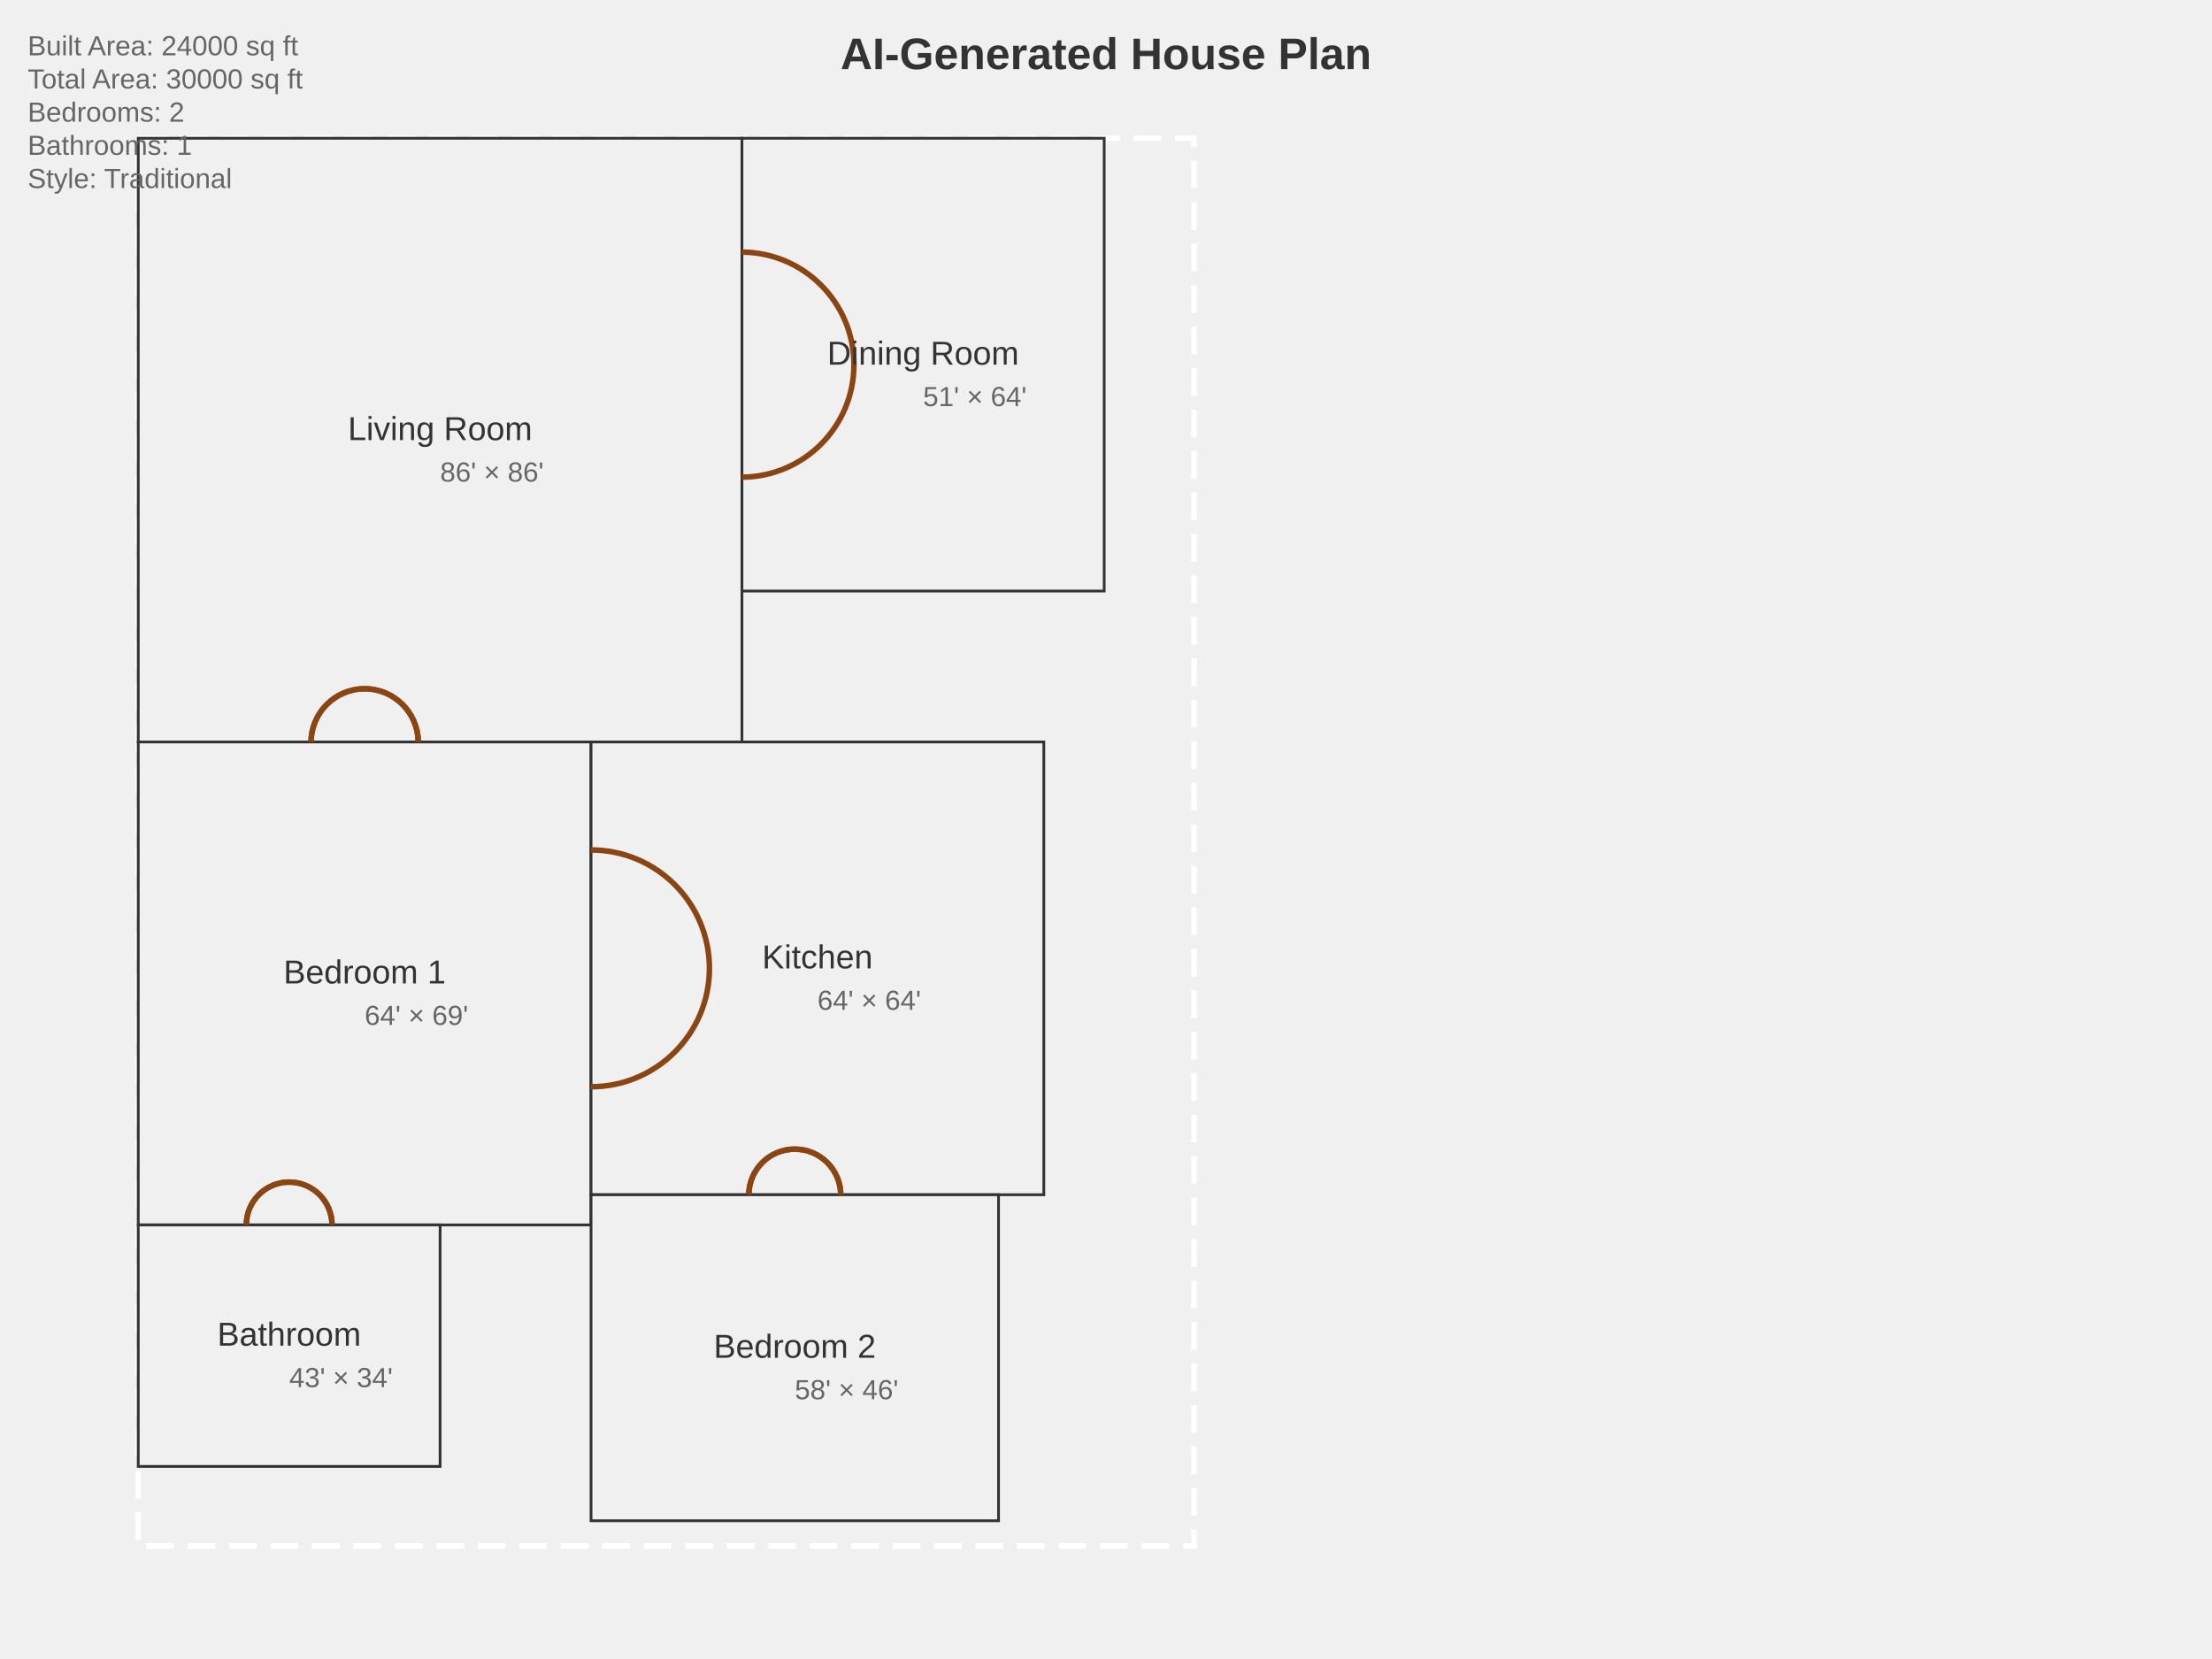
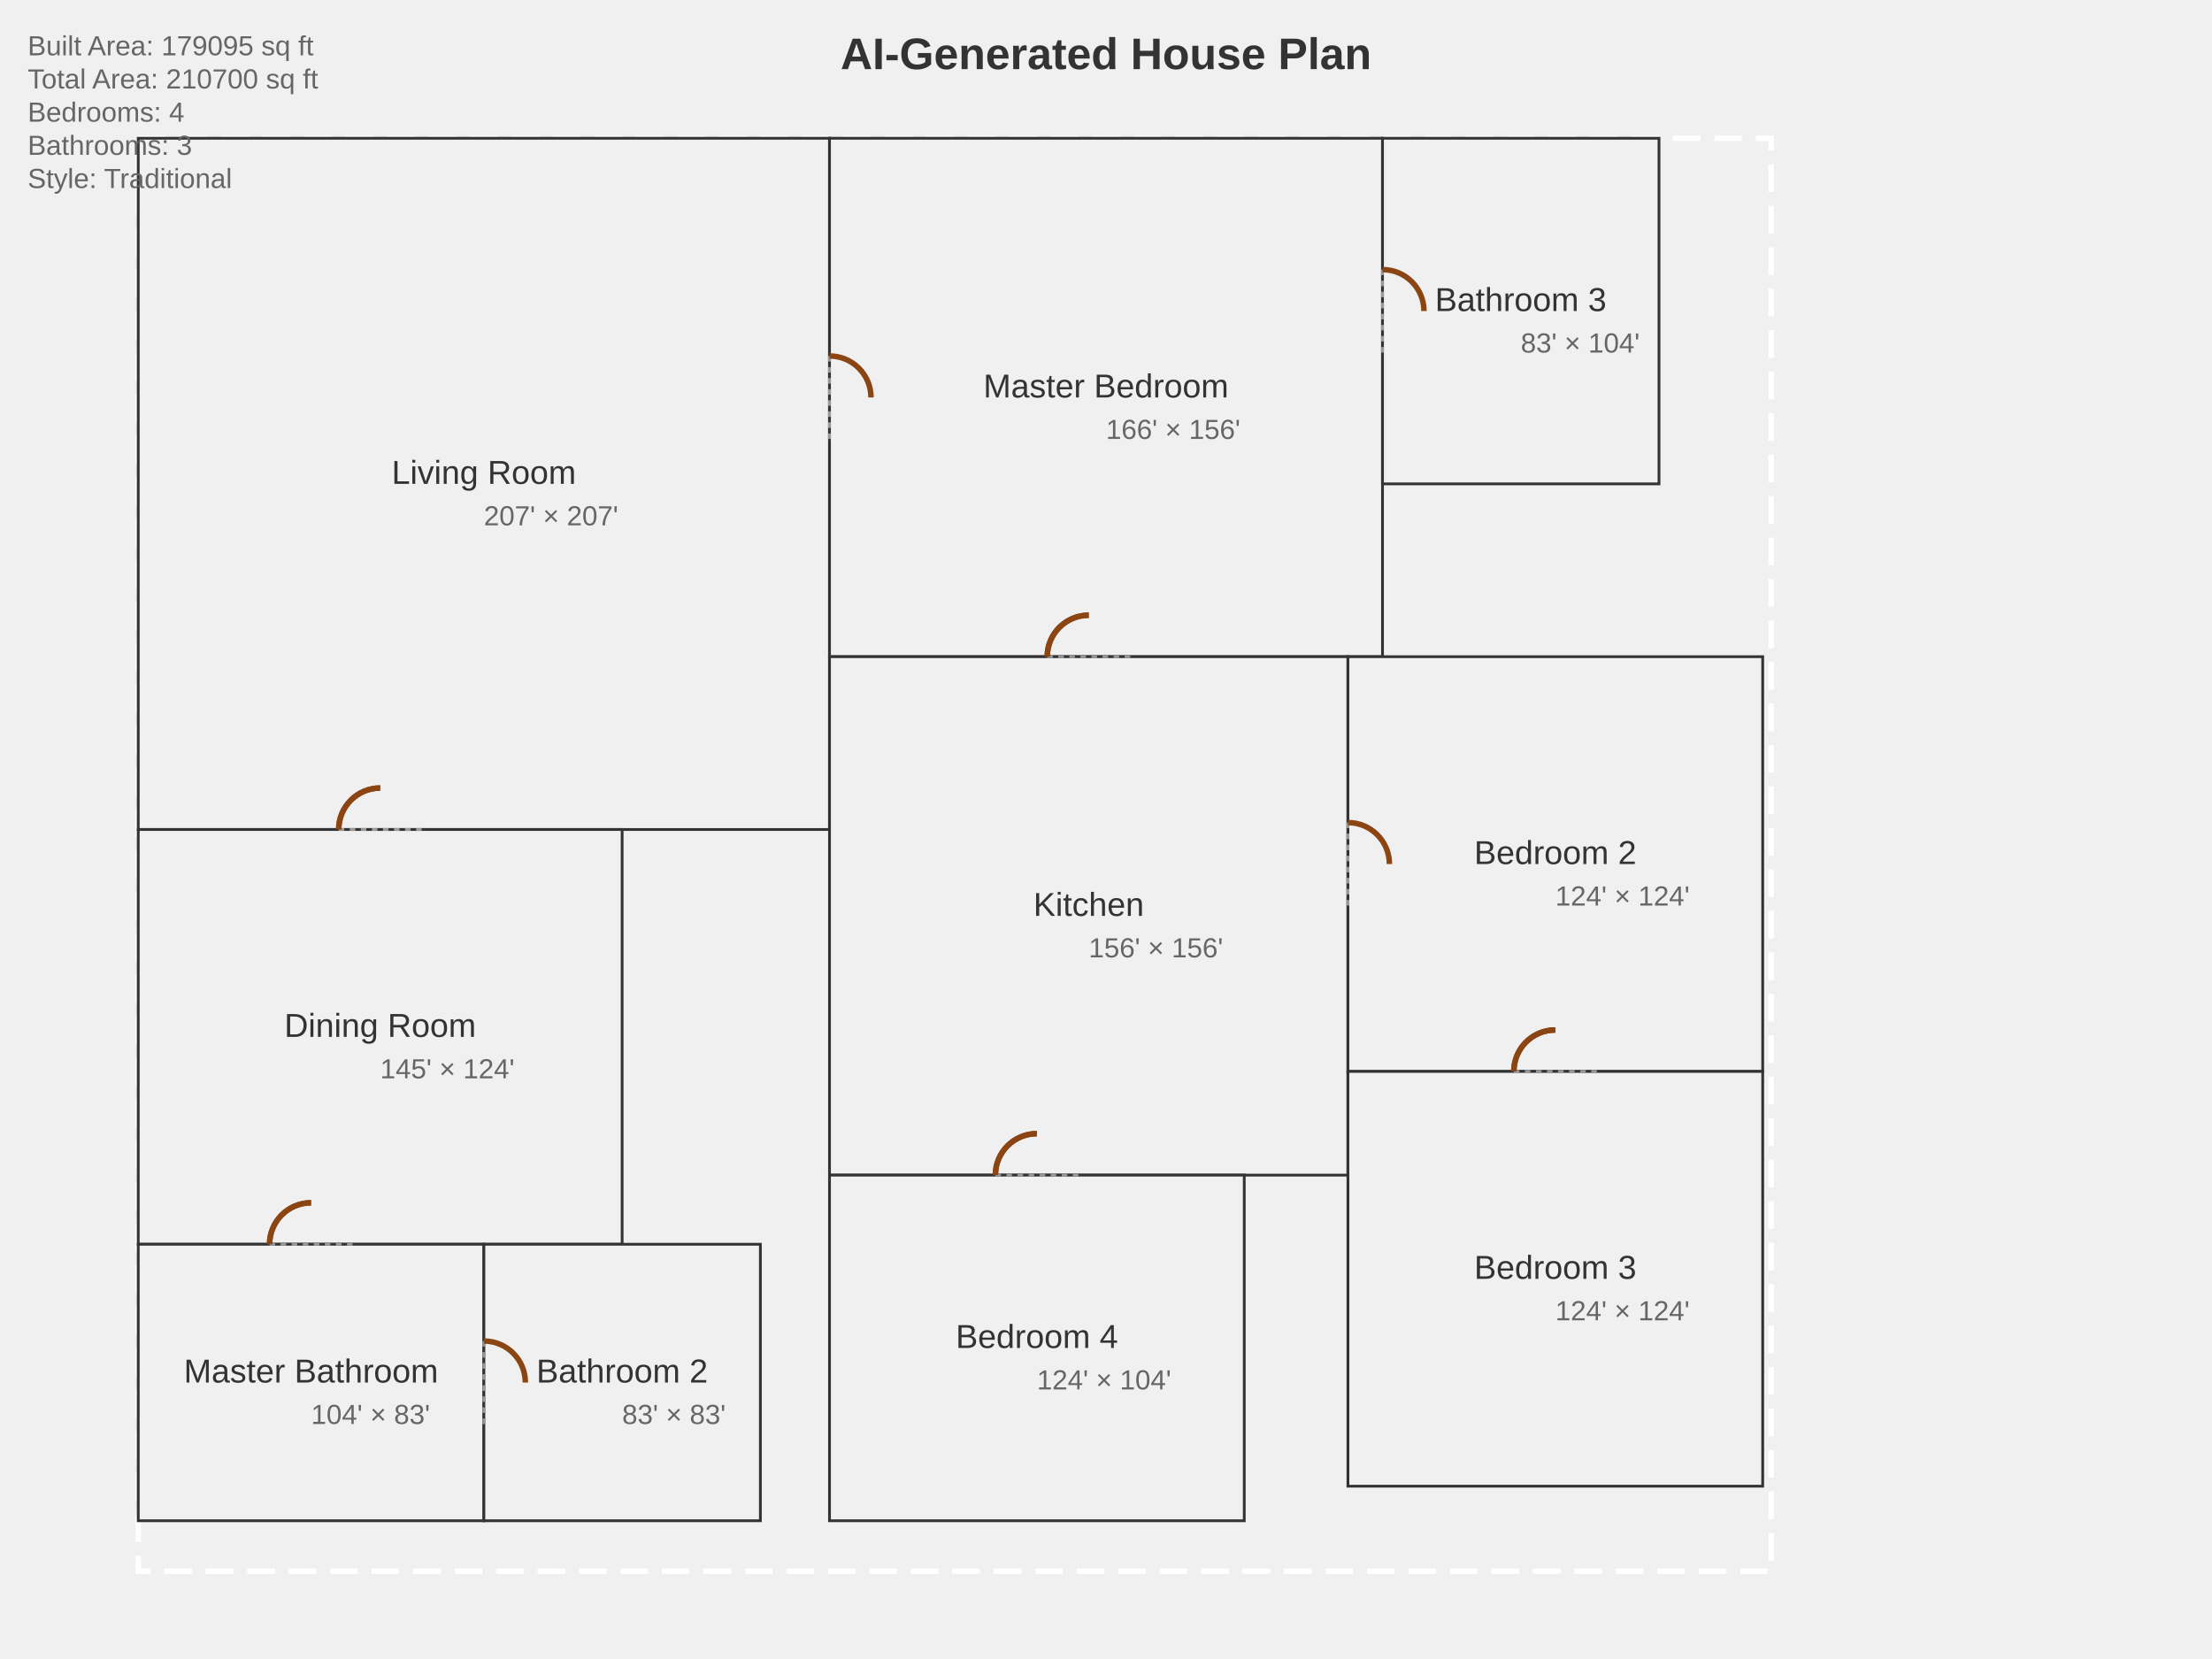
<svg xmlns="http://www.w3.org/2000/svg" width="800" height="600" viewBox="0 0 800 600">
  <style>
            .wall { fill: none; stroke: #333; stroke-width: 2; }
            .room-fill { fill: #f0f0f0; stroke: #333; stroke-width: 1; }
            .door { fill: none; stroke: #8B4513; stroke-width: 2; }
            .door-arc { fill: none; stroke: #8B4513; stroke-width: 2; }
+             .door-opening { fill: none; stroke: #999; stroke-width: 1; stroke-dasharray: 2,2; }
            .window { fill: #87CEEB; stroke: #333; stroke-width: 1; }
            .room-label { font-family: Arial; font-size: 12px; text-anchor: middle; fill: #333; }
            .specs { font-family: Arial; font-size: 10px; fill: #666; }
            .terrain { fill: none; stroke: #fff; stroke-width: 2; stroke-dasharray: 10,5; }
        </style>
-   <rect x="50" y="50" width="381.852" height="509.136" class="terrain" />
-   <rect x="50.0" y="50.0" width="218.341" height="218.341" class="room-fill" />
-   <path d="M 112.5 268.341 A 19.378 19.378 0 0 1 151.255 268.341" class="door-arc" />
-   <path d="M 268.341 91.179 A 40.699 40.699 0 0 1 268.341 172.576" class="door-arc" />
-   <text x="159.17" y="159.17" class="room-label">Living Room</text>
-   <text x="159.17" y="174.17" class="specs">86' × 86'</text>
-   <rect x="50.0" y="268.341" width="163.755" height="174.672" class="room-fill" />
-   <path d="M 112.5 268.341 A 19.378 19.378 0 0 1 151.255 268.341" class="door-arc" />
-   <path d="M 213.755 307.4 A 42.818 42.818 0 0 1 213.755 393.037" class="door-arc" />
-   <path d="M 89.092 443.013 A 15.493 15.493 0 0 1 120.078 443.013" class="door-arc" />
-   <text x="131.878" y="355.677" class="room-label">Bedroom 1</text>
-   <text x="131.878" y="370.677" class="specs">64' × 69'</text>
-   <rect x="213.755" y="268.341" width="163.755" height="163.755" class="room-fill" />
-   <path d="M 213.755 307.4 A 42.818 42.818 0 0 1 213.755 393.037" class="door-arc" />
-   <path d="M 270.819 432.096 A 16.627 16.627 0 0 1 304.072 432.096" class="door-arc" />
-   <text x="295.633" y="350.218" class="room-label">Kitchen</text>
-   <text x="295.633" y="365.218" class="specs">64' × 64'</text>
-   <rect x="268.341" y="50.0" width="131.004" height="163.755" class="room-fill" />
-   <path d="M 268.341 91.179 A 40.699 40.699 0 0 1 268.341 172.576" class="door-arc" />
-   <text x="333.843" y="131.878" class="room-label">Dining Room</text>
-   <text x="333.843" y="146.878" class="specs">51' × 64'</text>
-   <rect x="213.755" y="432.096" width="147.38" height="117.904" class="room-fill" />
-   <path d="M 270.819 432.096 A 16.627 16.627 0 0 1 304.072 432.096" class="door-arc" />
-   <text x="287.445" y="491.048" class="room-label">Bedroom 2</text>
-   <text x="287.445" y="506.048" class="specs">58' × 46'</text>
-   <rect x="50.0" y="443.013" width="109.17" height="87.336" class="room-fill" />
-   <path d="M 89.092 443.013 A 15.493 15.493 0 0 1 120.078 443.013" class="door-arc" />
-   <text x="104.585" y="486.681" class="room-label">Bathroom</text>
-   <text x="104.585" y="501.681" class="specs">43' × 34'</text>
-   <text x="10" y="20" class="specs">Built Area: 24000 sq ft</text>
-   <text x="10" y="32" class="specs">Total Area: 30000 sq ft</text>
-   <text x="10" y="44" class="specs">Bedrooms: 2</text>
-   <text x="10" y="56" class="specs">Bathrooms: 1</text>
+   <rect x="50" y="50" width="590.57" height="518.255" class="terrain" />
+   <rect x="50.0" y="50.0" width="250" height="250" class="room-fill" />
+   <line x1="300.0" y1="128.75" x2="300.0" y2="158.75" class="door-opening" />
+   <path d="M 300.0 128.75 A 15 15 0 0 1 315.0 143.75" class="door-arc" />
+   <line x1="122.5" y1="300.0" x2="152.5" y2="300.0" class="door-opening" />
+   <path d="M 122.5 300.0 A 15 15 0 0 1 137.5 285.0" class="door-arc" />
+   <text x="175.0" y="175.0" class="room-label">Living Room</text>
+   <text x="175.0" y="190.0" class="specs">207' × 207'</text>
+   <rect x="300.0" y="50.0" width="200" height="187.5" class="room-fill" />
+   <line x1="300.0" y1="128.75" x2="300.0" y2="158.75" class="door-opening" />
+   <path d="M 300.0 128.75 A 15 15 0 0 1 315.0 143.75" class="door-arc" />
+   <line x1="378.75" y1="237.5" x2="408.75" y2="237.5" class="door-opening" />
+   <path d="M 378.75 237.5 A 15 15 0 0 1 393.75 222.5" class="door-arc" />
+   <line x1="500" y1="97.5" x2="500" y2="127.5" class="door-opening" />
+   <path d="M 500 97.5 A 15 15 0 0 1 515 112.5" class="door-arc" />
+   <text x="400.0" y="143.75" class="room-label">Master Bedroom</text>
+   <text x="400.0" y="158.75" class="specs">166' × 156'</text>
+   <rect x="300.0" y="237.5" width="187.5" height="187.5" class="room-fill" />
+   <line x1="378.75" y1="237.5" x2="408.75" y2="237.5" class="door-opening" />
+   <path d="M 378.75 237.5 A 15 15 0 0 1 393.75 222.5" class="door-arc" />
+   <line x1="487.5" y1="297.5" x2="487.5" y2="327.5" class="door-opening" />
+   <path d="M 487.5 297.5 A 15 15 0 0 1 502.5 312.5" class="door-arc" />
+   <line x1="360.0" y1="425" x2="390.0" y2="425" class="door-opening" />
+   <path d="M 360.0 425 A 15 15 0 0 1 375.0 410" class="door-arc" />
+   <text x="393.75" y="331.25" class="room-label">Kitchen</text>
+   <text x="393.75" y="346.25" class="specs">156' × 156'</text>
+   <rect x="50.0" y="300.0" width="175" height="150" class="room-fill" />
+   <line x1="122.5" y1="300.0" x2="152.5" y2="300.0" class="door-opening" />
+   <path d="M 122.5 300.0 A 15 15 0 0 1 137.5 285.0" class="door-arc" />
+   <line x1="97.5" y1="450" x2="127.5" y2="450" class="door-opening" />
+   <path d="M 97.5 450 A 15 15 0 0 1 112.5 435" class="door-arc" />
+   <text x="137.5" y="375.0" class="room-label">Dining Room</text>
+   <text x="137.5" y="390.0" class="specs">145' × 124'</text>
+   <rect x="487.5" y="237.5" width="150" height="150" class="room-fill" />
+   <line x1="487.5" y1="297.5" x2="487.5" y2="327.5" class="door-opening" />
+   <path d="M 487.5 297.5 A 15 15 0 0 1 502.5 312.5" class="door-arc" />
+   <line x1="547.5" y1="387.5" x2="577.5" y2="387.5" class="door-opening" />
+   <path d="M 547.5 387.5 A 15 15 0 0 1 562.5 372.5" class="door-arc" />
+   <text x="562.5" y="312.5" class="room-label">Bedroom 2</text>
+   <text x="562.5" y="327.5" class="specs">124' × 124'</text>
+   <rect x="487.5" y="387.5" width="150" height="150" class="room-fill" />
+   <line x1="547.5" y1="387.5" x2="577.5" y2="387.5" class="door-opening" />
+   <path d="M 547.5 387.5 A 15 15 0 0 1 562.5 372.5" class="door-arc" />
+   <text x="562.5" y="462.5" class="room-label">Bedroom 3</text>
+   <text x="562.5" y="477.5" class="specs">124' × 124'</text>
+   <rect x="300.0" y="425" width="150" height="125" class="room-fill" />
+   <line x1="360.0" y1="425" x2="390.0" y2="425" class="door-opening" />
+   <path d="M 360.0 425 A 15 15 0 0 1 375.0 410" class="door-arc" />
+   <text x="375.0" y="487.5" class="room-label">Bedroom 4</text>
+   <text x="375.0" y="502.5" class="specs">124' × 104'</text>
+   <rect x="50.0" y="450" width="125" height="100" class="room-fill" />
+   <line x1="97.5" y1="450" x2="127.5" y2="450" class="door-opening" />
+   <path d="M 97.5 450 A 15 15 0 0 1 112.5 435" class="door-arc" />
+   <line x1="175.0" y1="485" x2="175.0" y2="515" class="door-opening" />
+   <path d="M 175.0 485 A 15 15 0 0 1 190.0 500" class="door-arc" />
+   <text x="112.5" y="500" class="room-label">Master Bathroom</text>
+   <text x="112.5" y="515.0" class="specs">104' × 83'</text>
+   <rect x="500" y="50.0" width="100" height="125" class="room-fill" />
+   <line x1="500" y1="97.5" x2="500" y2="127.5" class="door-opening" />
+   <path d="M 500 97.5 A 15 15 0 0 1 515 112.5" class="door-arc" />
+   <text x="550" y="112.5" class="room-label">Bathroom 3</text>
+   <text x="550" y="127.5" class="specs">83' × 104'</text>
+   <rect x="175.0" y="450" width="100" height="100" class="room-fill" />
+   <line x1="175.0" y1="485" x2="175.0" y2="515" class="door-opening" />
+   <path d="M 175.0 485 A 15 15 0 0 1 190.0 500" class="door-arc" />
+   <text x="225.0" y="500" class="room-label">Bathroom 2</text>
+   <text x="225.0" y="515.0" class="specs">83' × 83'</text>
+   <text x="10" y="20" class="specs">Built Area: 179095 sq ft</text>
+   <text x="10" y="32" class="specs">Total Area: 210700 sq ft</text>
+   <text x="10" y="44" class="specs">Bedrooms: 4</text>
+   <text x="10" y="56" class="specs">Bathrooms: 3</text>
  <text x="10" y="68" class="specs">Style: Traditional</text>
  <text x="400" y="25" style="font-family: Arial; font-size: 16px; font-weight: bold; text-anchor: middle; fill: #333;">AI-Generated House Plan</text>
</svg>
